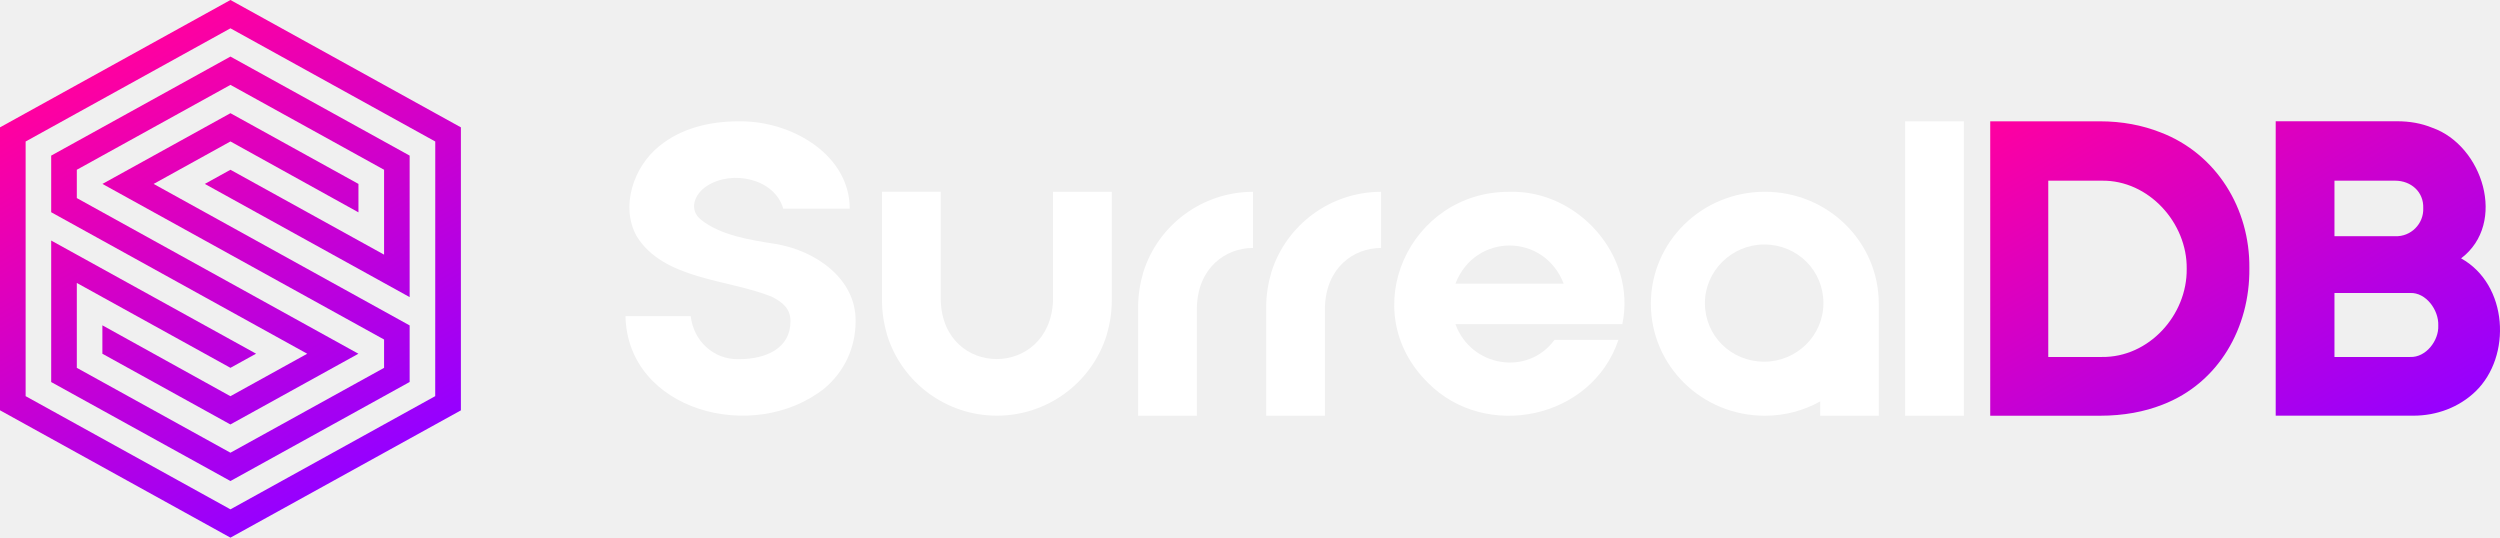
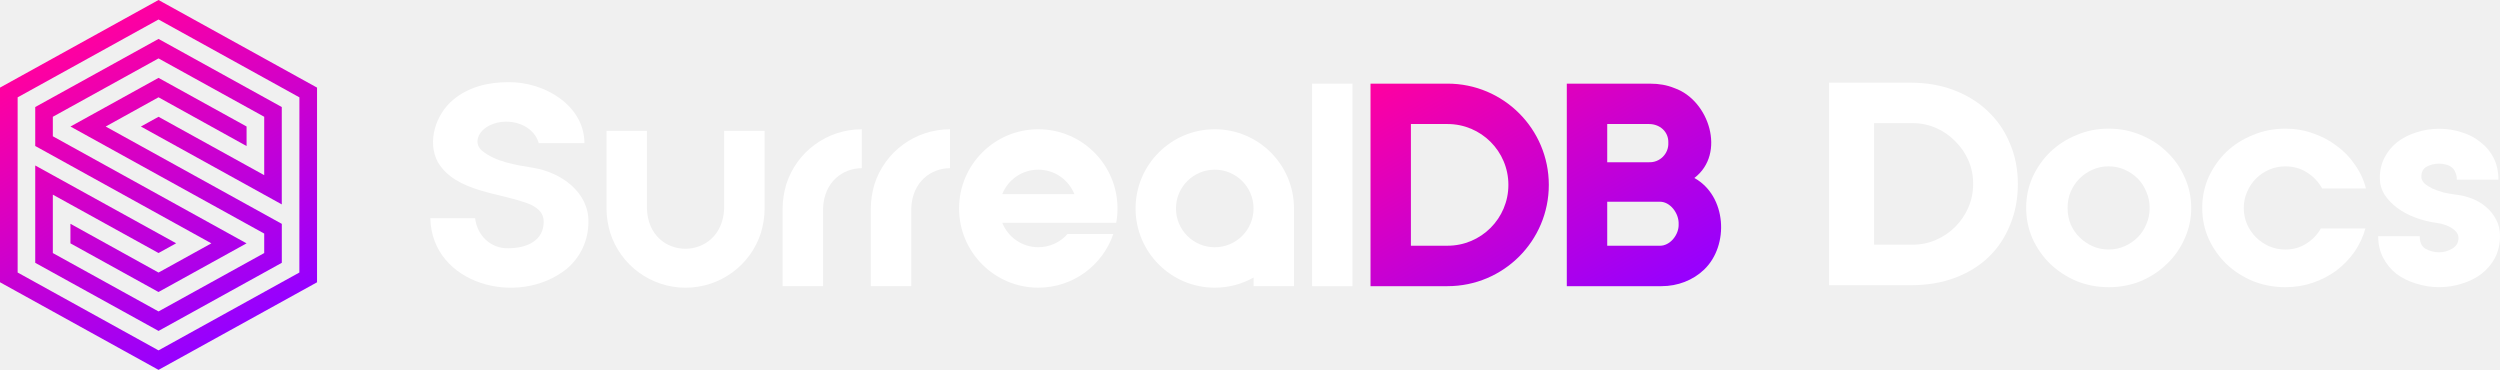
- <svg xmlns="http://www.w3.org/2000/svg" version="1.1" id="SurrealDB" x="0px" y="0px" viewBox="0 0 4556.4 979.9" style="enable-background:new 0 0 4556.4 979.9;" xml:space="preserve">
+ <svg xmlns="http://www.w3.org/2000/svg" version="1.1" id="Layer_1" x="0px" y="0px" viewBox="0 0 7798.7 1153.8" style="enable-background:new 0 0 7798.7 1153.8;" xml:space="preserve">
  <style type="text/css">
- 	.st0{fill:url(#DB_00000131325159217074528980000011498496901922200726_);}
+ 	.st0{fill:url(#SVGID_1_);}
	.st1{fill:#FFFFFF;}
- 	.st2{fill:url(#Icon_00000042733166574990169790000002818910808938050475_);}
+ 	.st2{fill:url(#SVGID_00000029766469865725239570000018121586408511496324_);}
</style>
-   <linearGradient id="DB_00000034071243122191611140000007718400840105821099_" gradientUnits="userSpaceOnUse" x1="3824.814" y1="872.935" x2="4261.352" y2="116.83" gradientTransform="matrix(1 0 0 -1 0 980)">
+   <linearGradient id="SVGID_1_" gradientUnits="userSpaceOnUse" x1="4507.709" y1="-9.284" x2="5021.635" y2="880.877" gradientTransform="matrix(1 0 0 1 0 136)">
    <stop offset="0" style="stop-color:#FF00A0" />
    <stop offset="1" style="stop-color:#9600FF" />
  </linearGradient>
-   <path id="DB" style="fill:url(#DB_00000034071243122191611140000007718400840105821099_);" d="M4485.5,470.9  c84.5-64.2,39.3-205.8-52.4-238c-20.2-8.3-41.6-11.9-64.2-11.9h-221.3v536.6c13.1,0,251,0,251,0c42.8,0,83.3-15.5,113-44  C4578.4,649.4,4571.2,518.5,4485.5,470.9z M4254.7,329.3h110.6c28.6,0,52.3,20.2,51.2,50c1.2,28.6-22.6,52.4-51.2,51.2h-110.6V329.3  z M4392.7,650.6h-138V534h138c28.6-1.2,52.4,30.9,51.2,59.5C4445.1,620.8,4421.3,651.8,4392.7,650.6z M3937.8,241.3  c-33.3-13.1-70.2-20.2-110.6-20.2h-199.9v536.6h199.9c42.8,0,80.9-7.1,114.2-20.2c102.3-39.3,159.4-140.4,158.2-248.7  C4100.8,380.5,4040.1,280.5,3937.8,241.3z M3985.4,489.9c1.1,84.5-69.1,161.9-154.7,160.7h-97.6V329.3h97.6  C3916.4,328.1,3986.6,406.6,3985.4,489.9z" />
-   <g id="Surreal">
-     <path id="l" class="st1" d="M3472.2,221.1v536.6h107.1V221.1H3472.2z" />
-     <path id="a" class="st1" d="M3216.5,349.5c-115.1,0-207.7,91.4-207.7,204.1s92.5,204.1,207.7,204.1c36.8,0,71.2-9.5,100.9-26.1   v26.1h106.8V553.6C3424.2,440.9,3331.6,349.5,3216.5,349.5z M3215.3,659.2c-60.6,0-108-47.5-108-106.8c0-58.2,48.7-106.8,108-106.8   c60.6,0,108,47.5,108,106.8S3274.6,659.2,3215.3,659.2z" />
-     <path id="e" class="st1" d="M2751.3,349.6c123.5-3.6,231.7,115.3,205.5,241.2h-304.2c28.6,78.4,131.9,95.1,180.6,28.6h116.5   c-48.7,145-242.4,184.2-347,78.4C2468.5,565.8,2569.4,348.4,2751.3,349.6z M2849.9,517c-35.7-92.7-161.6-92.7-197.3,0H2849.9z" />
-     <path id="r" class="st1" d="M2517.1,349.6c-91.6,0-172.5,59.5-199.9,146.3c-5.9,20.2-9.5,41.6-9.5,63.1v198.7h107.1   c0,0,0-190.3,0-198.7c2.4-71.4,52.3-107.1,102.3-107.1L2517.1,349.6z" />
-     <path id="r_00000093863150956384291220000002169458381189141395_" class="st1" d="M2283.7,349.6c-91.6,0-172.5,59.5-199.9,146.3   c-5.9,20.2-9.5,41.6-9.5,63.1v198.7h107.1c0,0,0-190.3,0-198.7c2.4-71.4,52.4-107.1,102.3-107.1L2283.7,349.6z" />
-     <path id="u" class="st1" d="M1919.2,349.6v198.6c-5.9,141.6-199.9,141.6-204.6,0V349.5h-107.1v198.7c0,21.4,3.6,42.8,9.5,63.1   c27.4,86.9,108.3,146.3,199.9,146.3s172.5-59.5,199.9-146.3c5.9-20.2,9.5-41.6,9.5-63.1V349.6H1919.2z" />
-     <path id="S" class="st1" d="M1412.1,444.4c-45.1-7.1-98.7-15.4-134.3-43.8c-22.6-17.9-13.1-46.3,10.7-61.8   c46.3-29.8,123.5-13.1,139,41.5h121.2c0-97.4-104.6-160.4-202-159.2c-54.7,0-105.8,13.1-145,45.1c-47.4,38-71.2,110.5-41.5,164   c48.7,79.6,166.4,78.4,246,110.4c21.4,10.7,34.5,22.6,34.5,45.1c0,48.7-43.9,68.9-93.9,68.9c-47.4,1.2-83.1-34.5-87.9-78.4H1140   c3.6,172.3,232.9,234.1,362.4,131.8c36.8-30.9,57-74.8,57-122.3C1560.6,508.5,1487,456.3,1412.1,444.4z" />
-   </g>
-   <linearGradient id="Icon_00000033344411714133337050000008493637033666045877_" gradientUnits="userSpaceOnUse" x1="203.348" y1="-1815.303" x2="636.696" y2="-1064.722" gradientTransform="matrix(1 0 0 1 0 1930)">
+   <path class="st0" d="M5285.5,555.2c99.5-75.6,46.3-242.3-61.7-280.2c-23.8-9.8-49-14-75.6-14h-260.6v631.7c15.4,0,295.5,0,295.5,0  c50.4,0,98.1-18.3,133-51.8C5394.9,765.2,5386.4,611.1,5285.5,555.2z M5013.7,386.9L5013.7,386.9h130.3c33.7,0,61.6,23.8,60.3,58.9  c1.4,33.7-26.6,61.7-60.3,60.3h-130.2h-0.1V386.9z M5176.2,766.6h-162.5V629.3h162.5c33.7-1.4,61.7,36.4,60.3,70.1  C5237.9,731.5,5209.9,768,5176.2,766.6z M4515.6,260.9h-240.3v631.8h240.3c174.5,0,315.9-141.4,315.9-315.9S4690,260.9,4515.6,260.9  z M4515.6,766.5c0,0,0,0-0.1,0h-114.2V386.9h114.1c0,0,0,0,0.1,0c104.9,0,189.9,85,189.9,189.8S4620.4,766.5,4515.6,766.5z" />
+   <path class="st1" d="M4092.9,260.9v631.8H4219V260.9H4092.9z" />
+   <path class="st1" d="M4036.6,650.3c0-136.5-110.7-247.1-247.1-247.1s-247.1,110.7-247.1,247.1s110.7,247.1,247.1,247.1  c43.9,0,85.2-11.5,121-31.7v26.8h126.1L4036.6,650.3C4036.6,650.4,4036.6,650.4,4036.6,650.3z M3789.4,771.3  c-66.9,0-121-54.2-121-121s54.2-121,121-121c66.9,0,121,54.2,121,121S3856.3,771.3,3789.4,771.3z" />
+   <path class="st1" d="M3239,771.2c-51,0-94.7-31.6-112.4-76.2H3482c2.7-14.5,4-29.6,4-44.7c0-136.5-110.7-247.1-247.1-247.1  s-247.1,110.7-247.1,247.1s110.7,247.1,247.1,247.1c108.7,0,201-70.2,234.1-167.5h-142.8C3308,755.2,3275.4,771.2,3239,771.2z   M3239,529.3c51,0,94.7,31.6,112.4,76.2h-224.9C3144.3,560.8,3188,529.3,3239,529.3z" />
+   <path class="st1" d="M2963.1,403.3c-107.9,0-203.1,69.9-235.4,172.1c-6.9,23.8-11.2,49-11.2,74.3v133.9v108.9h126.1V649.7  c3.4-83.4,62.3-125,120.9-125V403.3C2963.5,403.3,2963.2,403.3,2963.1,403.3z" />
+   <path class="st1" d="M2688,403.3c-107.9,0-203.1,69.9-235.4,172.1c-6.9,23.8-11.2,49-11.2,74.3v133.9v108.9h126.1V649.7  c3.4-83.4,62.3-125,120.9-125V403.3C2688.3,403.3,2688.1,403.3,2688,403.3z" />
+   <path class="st1" d="M2259,651c-6.9,166.7-235.4,166.7-240.9,0V517.1V408.2H1892v108.9v133.8c0,25.2,4.2,50.4,11.2,74.3  c32.3,102.3,127.5,172.3,235.4,172.3s203.1-69.9,235.4-172.1c6.9-23.8,11.2-49,11.2-74.3V517.1V408.2H2259L2259,651L2259,651z" />
+   <path class="st1" d="M1662.5,523.3c-53.1-8.5-116-18.4-157.9-52.4c-26.6-21.4-15.4-55.3,12.6-73.9c54.5-35.7,145.2-15.7,163.4,49.6  h142.5c0-116.3-122.9-191.7-237.6-190.3c-64.4,0-124.3,15.7-170.5,53.9c-55.8,45.4-83.7,132-48.9,196  c57.3,95.1,195.7,93.7,289.3,131.9c25.2,12.8,40.6,27.1,40.6,53.9c0,58.3-51.7,82.4-110.4,82.4c-55.8,1.4-97.7-41.2-103.4-93.7  h-139.8c4.2,205.9,273.9,279.9,426.1,157.5c43.3-37,67.1-89.5,67.1-146.1C1837,599.8,1750.5,537.4,1662.5,523.3z" />
+   <linearGradient id="SVGID_00000170989410183004404610000017700669704526812344_" gradientUnits="userSpaceOnUse" x1="239.428" y1="-0.952" x2="749.666" y2="882.807" gradientTransform="matrix(1 0 0 1 0 136)">
    <stop offset="0" style="stop-color:#FF00A0" />
    <stop offset="1" style="stop-color:#9600FF" />
  </linearGradient>
-   <path id="Icon" style="fill:url(#Icon_00000033344411714133337050000008493637033666045877_);" d="M420,257.8L653.3,387v-51.8  L420,206.3c-34.7,19.2-202.4,111.9-233.3,128.9c28.7,15.9,330.1,182.4,513.3,283.6v51.6c-24.9,13.8-280,154.7-280,154.7  C350.2,786.6,209.7,709,140,670.4V515.7l280,154.7l46.7-25.8L93.3,438.4v257.9L420,876.7c32.2-17.8,302.8-167.3,326.6-180.5V593.1  L280,335.2L420,257.8z M93.3,283.6v103.2l466.6,257.9l-140,77.4L186.6,592.9v51.8l233.3,128.9c34.7-19.2,202.4-111.9,233.3-128.9  C624.5,628.8,323.2,462.3,140,361v-51.6c24.9-13.8,280-154.7,280-154.7c69.7,38.6,210.2,116.2,280,154.7v154.7L420,309.4l-46.7,25.8  l373.3,206.3V283.6L420,103.1C387.7,121,117.2,270.5,93.3,283.6z M420,0L0,232.1v515.7l420,232.1l420-232V232.1L420,0z M793.2,722  L420,928.3L46.7,722V257.9L420,51.6l373.3,206.3L793.2,722z" />
+   <path style="fill:url(#SVGID_00000170989410183004404610000017700669704526812344_);" d="M494.5,303.5l274.7,152.1v-61L494.5,242.9  c-40.9,22.6-238.3,131.8-274.7,151.8c33.8,18.7,388.7,214.8,604.4,333.9v60.8c-29.3,16.2-329.7,182.1-329.7,182.1  c-82.2-45.3-247.6-136.7-329.7-182.1V607.2l329.7,182.1l55-30.4L109.9,516.2v303.7l384.7,212.4c37.9-21,356.5-197,384.5-212.5V698.3  L329.7,394.7L494.5,303.5z M109.9,333.9v121.5l549.4,303.7l-164.8,91.1L219.7,698.1v61l274.7,151.8  c40.9-22.6,238.3-131.8,274.7-151.8c-33.8-18.7-388.6-214.8-604.3-334v-60.8c29.3-16.2,329.7-182.1,329.7-182.1  C576.6,227.6,742,319,824.2,364.3v182.1L494.5,364.3l-55,30.4l439.5,242.9V333.9L494.5,121.4C456.5,142.5,138,318.5,109.9,333.9z   M494.5,0L0,273.3v607.2l494.5,273.3L989,880.6V273.3L494.5,0z M933.9,850.1L494.5,1093L55,850.1V303.7L494.5,60.8l439.5,242.9  L933.9,850.1z" />
+   <path class="st1" d="M7660.5,607.2c17.3,1.8,34,5.8,50.2,12.1c16.7,6.4,31.4,15,44,25.9c13.2,11,23.9,24.1,31.9,39.8  c8.1,15,12.1,32.3,12.1,51.8c0,24.7-5.2,47.2-15.5,67.3c-10.4,19.5-24.5,36.3-42.4,50.2c-17.3,13.3-37.4,23.3-60.5,30.3  c-22.5,7.5-46.4,11.2-71.7,11.2c-24.7,0-48.6-3.8-71.7-11.2c-23.1-6.9-43.4-17-61.3-30.3c-17.3-13.8-31.1-30.5-41.4-50.2  c-10.4-20.1-15.5-42.6-15.5-67.3h129.6c0,19.5,6.4,32.9,19,39.8c13.2,6.9,27.1,10.4,41.4,10.4s27.9-3.8,40.6-11.2  c13.2-7.5,19.9-18.7,19.9-33.7c0-11-6.4-20.7-19-29.4c-12.7-8.6-28.8-14.4-48.4-17.3c-22.5-2.8-44.6-8.4-66.5-16.4  c-21.3-8-40.3-18.1-57-30.3c-16.1-12.1-29.4-25.9-39.8-41.4c-9.8-16.1-14.7-33.4-14.7-51.8c0-23.7,4.9-45,14.7-63.9  c9.8-19,23.1-35.1,39.8-48.4c17.3-13.3,37.1-23.3,59.6-30.3c22.5-7.5,46-11.2,70.9-11.2c25.3,0,49,3.8,70.9,11.2  c22.5,6.9,42,17.3,58.8,31.1c17.3,13.3,30.8,29.7,40.6,49.2c9.8,19.5,14.7,42,14.7,67.3h-129.8c0-9.8-1.8-17.9-5.2-24.1  c-2.8-6.9-6.9-12.1-12.1-15.5c-5.2-4-11.2-6.6-18.1-7.8c-6.4-1.8-13-2.6-19.9-2.6c-14.4,0-27.3,3.2-38.9,9.5  c-11,5.8-16.4,16.4-16.4,32c0,6.9,3.2,13.5,9.5,19.9c6.4,5.8,14.7,11.2,25.1,16.4c10.4,4.6,21.9,8.6,34.6,12.1  C7635.1,603.1,7647.8,605.4,7660.5,607.2z" />
+   <path class="st1" d="M7129.1,519c-17.9,0-34.9,3.4-51,10.4c-15.5,6.9-29.1,16.1-40.6,27.7c-11.5,11.5-20.7,25.3-27.7,41.4  c-6.9,15.5-10.4,32.3-10.4,50.2c0,17.9,3.4,34.9,10.4,51c6.9,15.5,16.1,29.1,27.7,40.6s25.1,20.7,40.6,27.7  c16.1,6.9,33.1,10.4,51,10.4c24.1,0,45.8-6,64.8-18.1c19.5-12.1,34.9-27.9,45.8-47.6h139.2c-7.5,26.5-19,51-34.6,73.5  c-15.5,21.9-34.3,41.2-56.2,57.9c-21.9,16.1-46.4,28.8-73.5,38s-55.6,13.8-85.5,13.8c-35.7,0-69.5-6.4-101.1-19  c-31.7-13.3-59.3-31.1-83-53.6c-23.1-22.5-41.4-48.6-55.3-78.7c-13.2-29.9-19.9-61.9-19.9-96s6.6-65.9,19.9-96  c13.8-29.9,32.3-56.2,55.3-78.7c23.7-22.5,51.3-40,83-52.7c31.7-13.3,65.3-19.9,101.1-19.9c30.5,0,59.3,4.9,86.4,14.7  c27.1,9.2,51.6,22.1,73.5,38.9c22.5,16.1,41.4,35.7,57,58.8c16.1,22.5,27.7,47.2,34.6,74.3H7244c-11.5-20.7-27.3-37.4-47.6-50.2  C7176.9,525.4,7154.4,519,7129.1,519z" />
+   <path class="st1" d="M6835.5,648.6c0,34-6.9,65.9-20.7,96c-13.2,29.9-31.7,56.2-55.3,78.7c-23.1,22.5-50.2,40.3-81.2,53.6  c-31.1,12.7-64.5,19-100.2,19c-35.7,0-69.1-6.4-100.2-19c-31.1-13.3-58.5-31.1-82.1-53.6c-23.1-22.5-41.4-48.6-55.3-78.7  c-13.2-29.9-19.9-61.9-19.9-96s6.6-65.9,19.9-96c13.8-29.9,32.3-56.2,55.3-78.7c23.7-22.5,51-40,82.1-52.7  c31.1-13.3,64.5-19.9,100.2-19.9s69.1,6.6,100.2,19.9c31.1,12.7,58.2,30.3,81.2,52.7c23.7,22.5,42,48.6,55.3,78.7  C6828.5,582.7,6835.5,614.6,6835.5,648.6z M6705.8,648.6c0-17.9-3.4-34.6-10.4-50.2c-6.4-16.1-15.3-29.9-26.8-41.4  c-11.5-11.5-25.1-20.7-40.6-27.7c-15.5-6.9-32.3-10.4-50.2-10.4c-17.9,0-34.6,3.4-50.2,10.4s-29.1,16.1-40.6,27.7  s-20.7,25.3-27.7,41.4c-6.4,15.5-9.5,32.3-9.5,50.2s3.2,34.9,9.5,51c6.9,15.5,16.1,29.1,27.7,40.6s25.1,20.7,40.6,27.7  s32.3,10.4,50.2,10.4c17.9,0,34.6-3.4,50.2-10.4c15.5-6.9,29.1-16.1,40.6-27.7s20.5-25.1,26.8-40.6  C6702.4,683.5,6705.8,666.5,6705.8,648.6z" />
+   <path class="st1" d="M6294.7,573.8c0,45.7-7.9,87.7-23.7,126.3c-15.2,38.6-37.1,71.9-65.8,100.1c-28.6,28-63.7,50-105.3,65.8  c-41,15.8-87.5,23.7-139.5,23.7h-254.6V257.9h254.4c49.7,0,95,7.9,136,23.7c41,15.8,76.1,37.7,105.3,65.8  c29.8,28,52.6,61.5,68.4,100.1C6286.4,486,6294.7,528.1,6294.7,573.8z M5965.6,763.3c26.4,0,50.9-4.9,73.7-15  c22.8-9.9,42.7-23.4,59.7-40.4c17.5-17.5,31.3-37.7,41.2-60.5s15-47.3,15-73.7c0-26.4-4.9-50.9-15-73.7  c-9.9-22.8-23.7-42.7-41.2-59.7c-17-17.5-36.9-31.3-59.7-41.2c-22.8-9.9-47.3-15-73.7-15h-119.4v379.1L5965.6,763.3L5965.6,763.3z" />
</svg>
